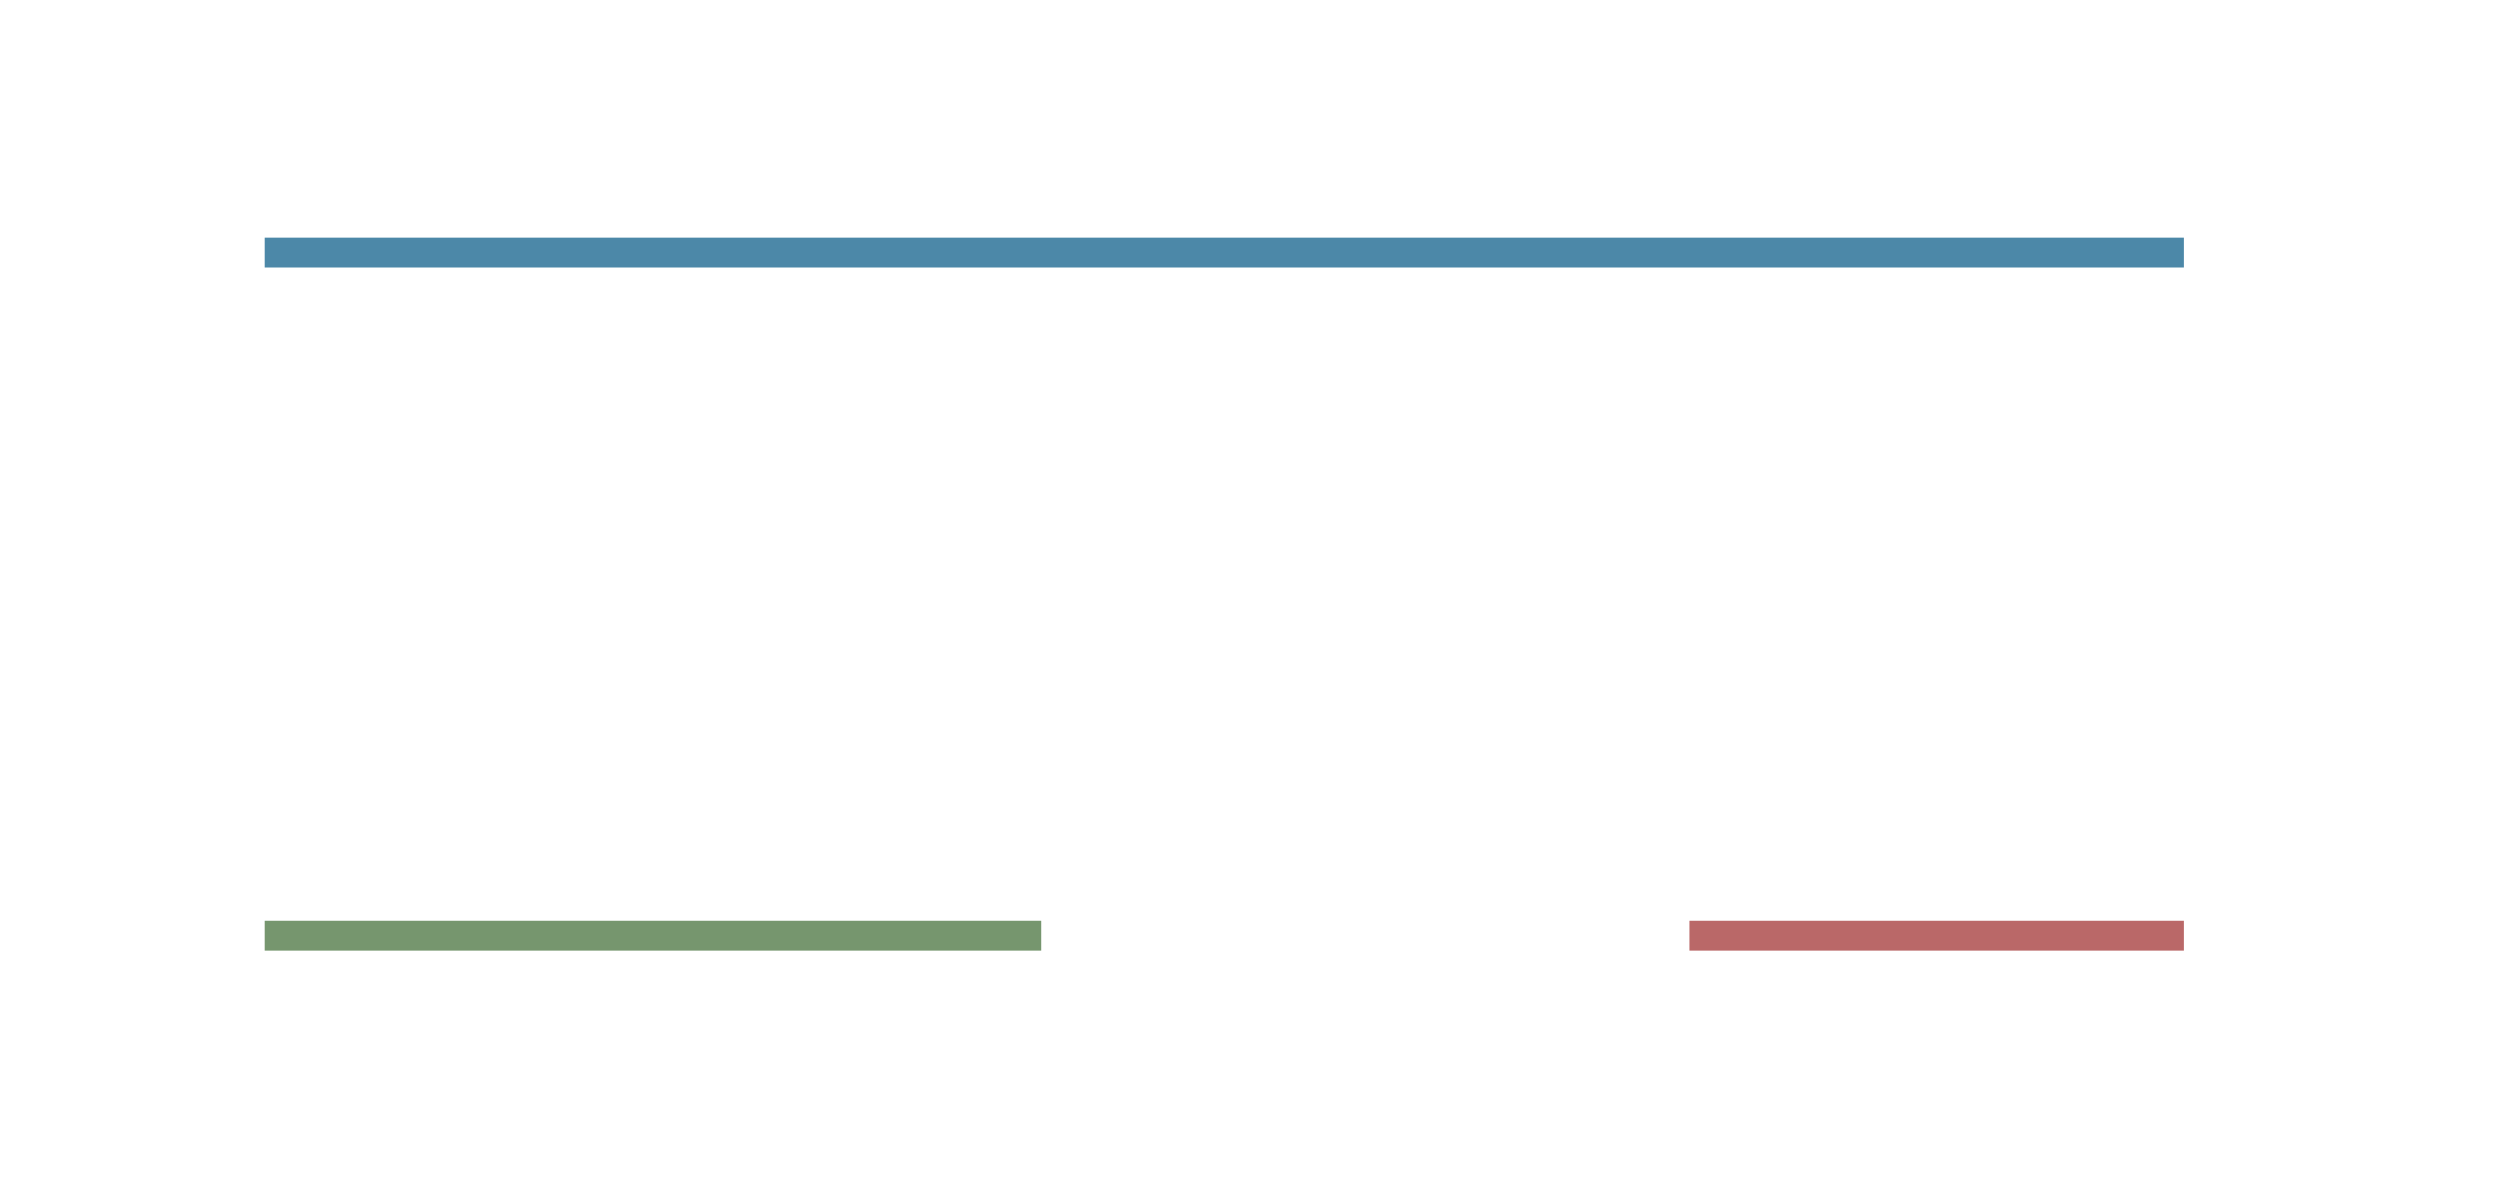
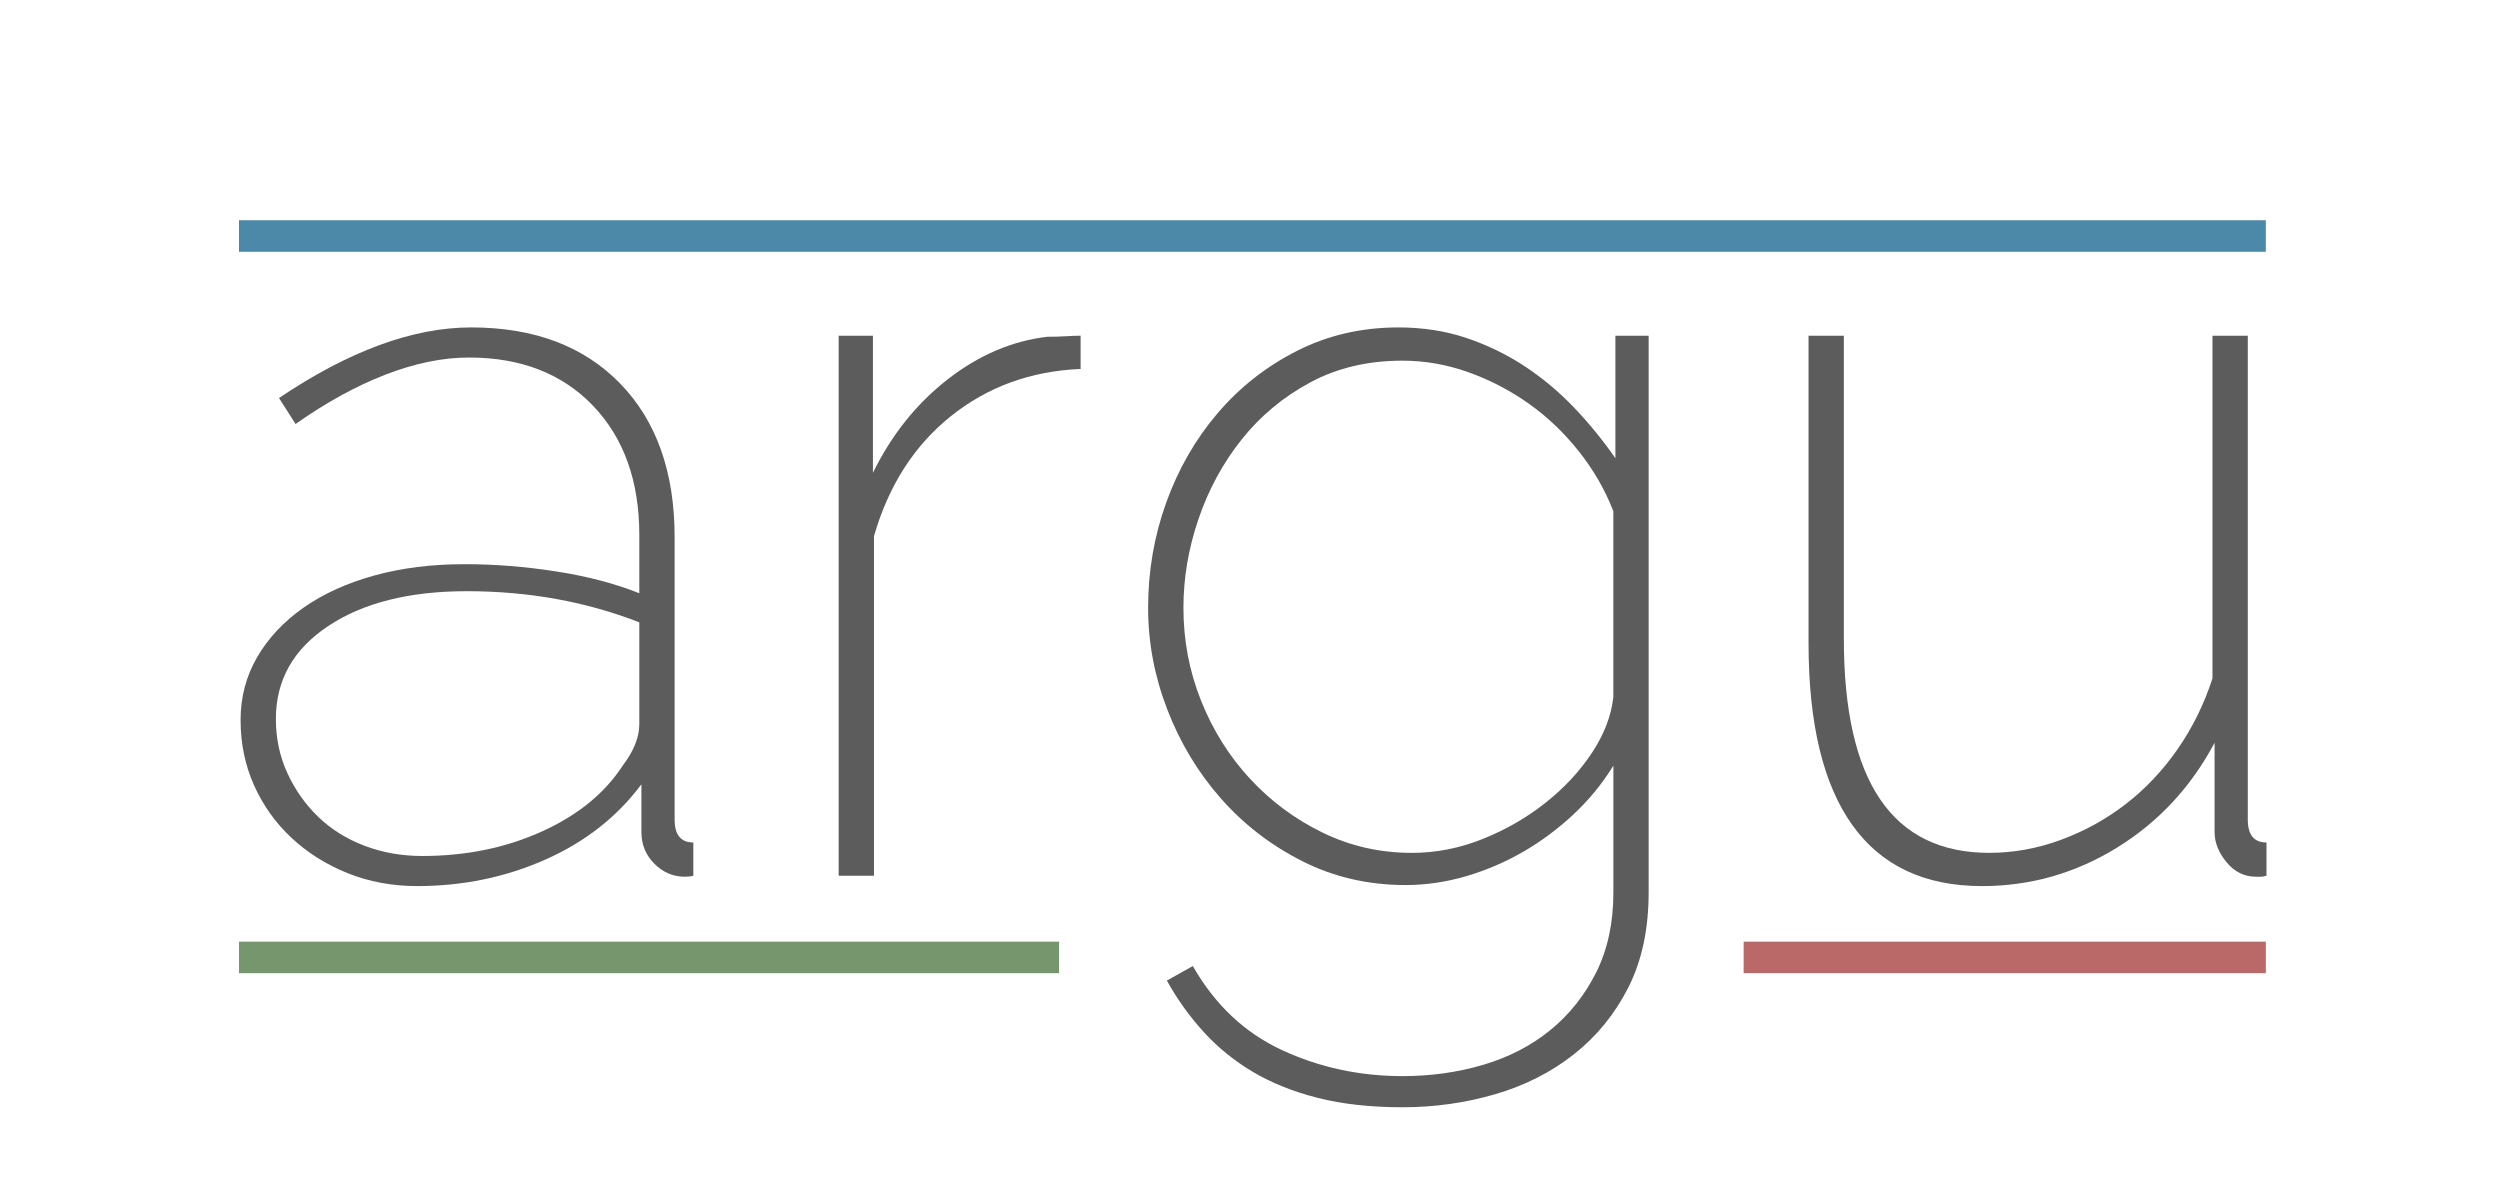
- <svg xmlns="http://www.w3.org/2000/svg" version="1.1" x="0px" y="0px" width="95px" height="45px" viewBox="0 0 237.318 122" enable-background="new 0 0 237.318 122" xml:space="preserve">
-   <g id="Layer_1">
+ <svg xmlns="http://www.w3.org/2000/svg" version="1.1" id="Layer_1" x="0px" y="0px" width="94px" height="45px" viewBox="0 0 94 45" enable-background="new 0 0 94 45" xml:space="preserve">
+   <g id="Layer_1_1_">
</g>
  <g id="Lijntjes">
-     <rect x="17.151" y="94.859" fill="#76966E" width="79.999" height="3.076" />
-     <rect x="17.151" y="24.483" fill="#4C88A8" width="197.719" height="3.076" />
-     <rect x="163.931" y="94.859" fill="#BA6868" width="50.939" height="3.076" />
+     <rect x="8.986" y="35.406" fill="#76966E" width="30.835" height="1.186" />
+     <rect x="8.986" y="8.281" fill="#4C88A8" width="76.209" height="1.186" />
+     <rect x="65.561" y="35.406" fill="#BA6868" width="19.634" height="1.186" />
  </g>
-   <g id="text_logo" display="none">
-     <g display="inline">
-       <rect x="-16.13" y="17" fill="none" width="271.333" height="108.5" />
-       <path fill="#5C5C5C" d="M39.179,89.52c-2.353,0-4.542-0.409-6.566-1.225c-2.026-0.816-3.79-1.926-5.292-3.332    c-1.504-1.404-2.68-3.053-3.528-4.949c-0.85-1.894-1.273-3.952-1.273-6.174c0-2.156,0.521-4.131,1.567-5.929    c1.045-1.796,2.499-3.347,4.361-4.655c1.862-1.306,4.082-2.318,6.664-3.038c2.58-0.718,5.438-1.078,8.575-1.078    c2.808,0,5.684,0.229,8.624,0.686c2.939,0.458,5.552,1.144,7.84,2.058v-5.488c0-5.096-1.455-9.163-4.361-12.201    c-2.907-3.038-6.811-4.557-11.711-4.557c-2.483,0-5.112,0.539-7.889,1.617c-2.778,1.078-5.604,2.631-8.478,4.655l-1.567-2.45    c6.598-4.442,12.642-6.664,18.13-6.664c5.944,0,10.633,1.764,14.063,5.292c3.431,3.528,5.146,8.364,5.146,14.504v26.656    c0,1.438,0.588,2.156,1.764,2.156v3.136c-0.196,0.064-0.458,0.098-0.784,0.098c-1.111,0-2.074-0.407-2.891-1.225    c-0.817-0.816-1.225-1.813-1.225-2.989v-4.508c-2.288,3.072-5.31,5.439-9.065,7.105C47.523,88.687,43.49,89.52,39.179,89.52z     M39.668,86.678c4.116,0,7.872-0.768,11.271-2.303c3.396-1.534,5.944-3.609,7.644-6.223c1.045-1.372,1.568-2.678,1.568-3.92    v-9.604c-5.032-1.96-10.454-2.94-16.269-2.94c-5.423,0-9.784,1.095-13.083,3.283c-3.3,2.189-4.948,5.113-4.948,8.771    c0,1.83,0.358,3.528,1.078,5.096c0.718,1.568,1.681,2.94,2.891,4.116c1.208,1.176,2.661,2.092,4.361,2.744    C35.878,86.352,37.708,86.678,39.668,86.678z" />
-       <path fill="#5C5C5C" d="M101.8,40.715c-4.704,0.196-8.788,1.683-12.25,4.459c-3.464,2.778-5.88,6.551-7.252,11.319V88.54h-3.332    V37.58H82.2v12.936c1.764-3.592,4.116-6.532,7.056-8.82c2.94-2.286,6.076-3.626,9.408-4.018c0.652,0,1.24-0.016,1.764-0.049    c0.522-0.032,0.98-0.049,1.372-0.049V40.715z" />
-       <path fill="#5C5C5C" d="M132.473,89.421c-3.528,0-6.778-0.751-9.751-2.254c-2.974-1.502-5.537-3.479-7.693-5.929    c-2.155-2.45-3.838-5.243-5.047-8.379c-1.209-3.136-1.813-6.336-1.813-9.604c0-3.462,0.571-6.777,1.715-9.947    c1.143-3.168,2.76-5.978,4.851-8.428c2.091-2.45,4.59-4.41,7.497-5.88c2.906-1.47,6.092-2.205,9.556-2.205    c2.286,0,4.41,0.328,6.37,0.98c1.96,0.654,3.788,1.536,5.487,2.646c1.698,1.112,3.267,2.418,4.704,3.92    c1.437,1.504,2.744,3.104,3.92,4.802V37.58h3.137v52.528c0,3.462-0.638,6.451-1.911,8.967c-1.274,2.514-2.989,4.621-5.146,6.321    c-2.156,1.698-4.64,2.956-7.448,3.773c-2.81,0.816-5.718,1.225-8.722,1.225c-3.006,0-5.669-0.294-7.987-0.882    c-2.319-0.588-4.36-1.406-6.125-2.45c-1.764-1.046-3.316-2.303-4.654-3.773c-1.34-1.47-2.499-3.087-3.479-4.851l2.45-1.372    c2.09,3.658,4.9,6.304,8.428,7.938c3.528,1.632,7.316,2.45,11.368,2.45c2.679,0,5.227-0.36,7.645-1.078    c2.416-0.72,4.522-1.813,6.32-3.283c1.797-1.47,3.234-3.283,4.313-5.439c1.078-2.156,1.617-4.671,1.617-7.546V78.151    c-1.046,1.7-2.304,3.234-3.773,4.606c-1.47,1.372-3.055,2.548-4.753,3.528c-1.7,0.98-3.496,1.749-5.39,2.303    C136.261,89.143,134.367,89.421,132.473,89.421z M133.061,86.384c2.286,0,4.523-0.441,6.713-1.323    c2.188-0.882,4.165-2.024,5.93-3.43c1.764-1.404,3.217-2.972,4.36-4.704c1.143-1.73,1.813-3.479,2.01-5.243V54.142    c-0.784-2.024-1.879-3.92-3.283-5.684c-1.406-1.764-2.989-3.266-4.753-4.508c-1.765-1.24-3.66-2.221-5.685-2.94    c-2.025-0.718-4.084-1.078-6.174-1.078c-3.268,0-6.174,0.686-8.722,2.058c-2.548,1.372-4.704,3.169-6.468,5.39    c-1.765,2.222-3.121,4.721-4.067,7.497c-0.948,2.778-1.421,5.571-1.421,8.379c0,3.072,0.554,5.995,1.666,8.771    c1.11,2.778,2.646,5.228,4.605,7.35c1.96,2.124,4.246,3.822,6.86,5.096C127.245,85.747,130.055,86.384,133.061,86.384z" />
-       <path fill="#5C5C5C" d="M186.862,89.52c-5.424,0-9.506-1.926-12.25-5.782c-2.744-3.854-4.116-9.57-4.116-17.15V37.58h3.332v28.616    c0,13.46,4.572,20.188,13.72,20.188c2.286,0,4.54-0.408,6.763-1.225c2.22-0.816,4.263-1.943,6.125-3.381    c1.861-1.436,3.494-3.168,4.899-5.194c1.404-2.024,2.499-4.246,3.283-6.664V37.58h3.332v45.668c0,1.438,0.588,2.156,1.764,2.156    v3.136c-0.195,0.064-0.376,0.098-0.539,0.098s-0.311,0-0.44,0c-1.112,0-2.043-0.457-2.793-1.372    c-0.752-0.914-1.127-1.862-1.127-2.842v-8.428c-2.222,4.182-5.292,7.481-9.212,9.898C195.683,88.312,191.435,89.52,186.862,89.52z    " />
+   <g id="text_logo">
+     <g>
+       <rect x="-6.353" y="4.424" fill="none" width="108.103" height="43.228" />
+       <path fill="#5C5C5C" d="M15.683,33.317c-0.937,0-1.81-0.163-2.616-0.488c-0.807-0.325-1.51-0.767-2.108-1.328    c-0.599-0.559-1.068-1.216-1.406-1.972c-0.339-0.755-0.507-1.575-0.507-2.46c0-0.859,0.208-1.646,0.624-2.362    c0.416-0.716,0.996-1.333,1.737-1.855c0.742-0.52,1.626-0.924,2.655-1.21c1.028-0.286,2.167-0.429,3.416-0.429    c1.119,0,2.265,0.091,3.436,0.273c1.171,0.182,2.212,0.456,3.124,0.82V20.12c0-2.03-0.58-3.651-1.737-4.861    c-1.158-1.21-2.714-1.816-4.666-1.816c-0.989,0-2.037,0.215-3.143,0.644c-1.107,0.429-2.233,1.048-3.378,1.855l-0.624-0.976    c2.629-1.77,5.037-2.655,7.223-2.655c2.368,0,4.236,0.703,5.603,2.108c1.367,1.406,2.05,3.332,2.05,5.779v10.62    c0,0.573,0.234,0.859,0.703,0.859v1.249c-0.078,0.026-0.182,0.039-0.312,0.039c-0.443,0-0.826-0.162-1.152-0.488    c-0.326-0.325-0.488-0.722-0.488-1.191v-1.796c-0.912,1.224-2.116,2.167-3.612,2.831C19.007,32.985,17.4,33.317,15.683,33.317z     M15.877,32.185c1.64,0,3.136-0.306,4.491-0.918c1.353-0.611,2.368-1.438,3.045-2.479c0.416-0.547,0.625-1.067,0.625-1.562V23.4    c-2.005-0.781-4.165-1.171-6.482-1.171c-2.161,0-3.898,0.436-5.212,1.308c-1.315,0.872-1.971,2.037-1.971,3.495    c0,0.729,0.143,1.406,0.429,2.03c0.286,0.625,0.67,1.171,1.152,1.64c0.481,0.469,1.06,0.833,1.737,1.093    C14.367,32.055,15.097,32.185,15.877,32.185z" />
+       <path fill="#5C5C5C" d="M40.632,13.873c-1.874,0.078-3.501,0.671-4.881,1.777c-1.38,1.107-2.343,2.61-2.889,4.51v12.768h-1.328    V12.623h1.288v5.154c0.703-1.431,1.64-2.602,2.811-3.514c1.171-0.911,2.421-1.445,3.748-1.601c0.26,0,0.494-0.006,0.703-0.02    c0.208-0.013,0.39-0.02,0.547-0.02V13.873z" />
+       <path fill="#5C5C5C" d="M52.852,33.278c-1.406,0-2.7-0.299-3.885-0.898c-1.185-0.598-2.206-1.386-3.065-2.362    c-0.859-0.976-1.529-2.089-2.011-3.338c-0.482-1.249-0.722-2.524-0.722-3.826c0-1.379,0.227-2.7,0.683-3.963    c0.455-1.262,1.1-2.382,1.933-3.358s1.829-1.757,2.987-2.343c1.158-0.586,2.427-0.879,3.807-0.879c0.911,0,1.757,0.131,2.538,0.39    c0.781,0.261,1.509,0.612,2.186,1.054c0.677,0.443,1.302,0.963,1.874,1.562c0.573,0.599,1.093,1.237,1.562,1.913v-4.607h1.25    v20.928c0,1.379-0.254,2.57-0.761,3.573c-0.508,1.002-1.191,1.841-2.05,2.518c-0.859,0.677-1.849,1.178-2.967,1.503    c-1.12,0.325-2.278,0.488-3.475,0.488c-1.198,0-2.259-0.117-3.182-0.351c-0.924-0.234-1.737-0.56-2.44-0.976    c-0.703-0.417-1.321-0.918-1.854-1.503c-0.534-0.586-0.996-1.23-1.386-1.933l0.976-0.547c0.833,1.457,1.952,2.512,3.358,3.163    c1.406,0.65,2.915,0.976,4.529,0.976c1.067,0,2.083-0.143,3.046-0.429c0.963-0.287,1.802-0.722,2.518-1.308    c0.716-0.586,1.288-1.308,1.718-2.167c0.429-0.859,0.644-1.861,0.644-3.006v-4.763c-0.417,0.677-0.918,1.288-1.503,1.835    c-0.586,0.547-1.217,1.015-1.894,1.406c-0.677,0.39-1.393,0.697-2.147,0.918C54.362,33.167,53.607,33.278,52.852,33.278z     M53.086,32.068c0.911,0,1.802-0.176,2.675-0.527c0.872-0.351,1.659-0.806,2.363-1.367c0.703-0.559,1.282-1.184,1.737-1.874    c0.455-0.689,0.722-1.386,0.801-2.089v-6.989c-0.312-0.806-0.749-1.562-1.308-2.265c-0.56-0.703-1.191-1.301-1.894-1.796    c-0.703-0.494-1.458-0.885-2.265-1.171c-0.807-0.286-1.627-0.429-2.46-0.429c-1.302,0-2.46,0.273-3.475,0.82    c-1.015,0.547-1.874,1.263-2.577,2.147c-0.703,0.885-1.243,1.881-1.62,2.987c-0.378,1.107-0.566,2.22-0.566,3.338    c0,1.224,0.221,2.389,0.664,3.495c0.442,1.107,1.054,2.083,1.835,2.928c0.781,0.846,1.692,1.523,2.733,2.03    C50.77,31.814,51.889,32.068,53.086,32.068z" />
+       <path fill="#5C5C5C" d="M74.522,33.317c-2.161,0-3.787-0.767-4.881-2.304c-1.093-1.535-1.64-3.813-1.64-6.833V12.623h1.328v11.401    c0,5.363,1.822,8.043,5.466,8.043c0.911,0,1.809-0.163,2.694-0.488c0.884-0.325,1.698-0.774,2.44-1.347    c0.741-0.572,1.392-1.262,1.952-2.069c0.559-0.806,0.996-1.692,1.308-2.655V12.623h1.328v18.195c0,0.573,0.234,0.859,0.703,0.859    v1.249c-0.078,0.026-0.15,0.039-0.215,0.039s-0.124,0-0.175,0c-0.443,0-0.814-0.182-1.113-0.547    c-0.3-0.364-0.449-0.742-0.449-1.132v-3.358c-0.885,1.666-2.108,2.981-3.67,3.944C78.036,32.836,76.343,33.317,74.522,33.317z" />
    </g>
  </g>
</svg>
